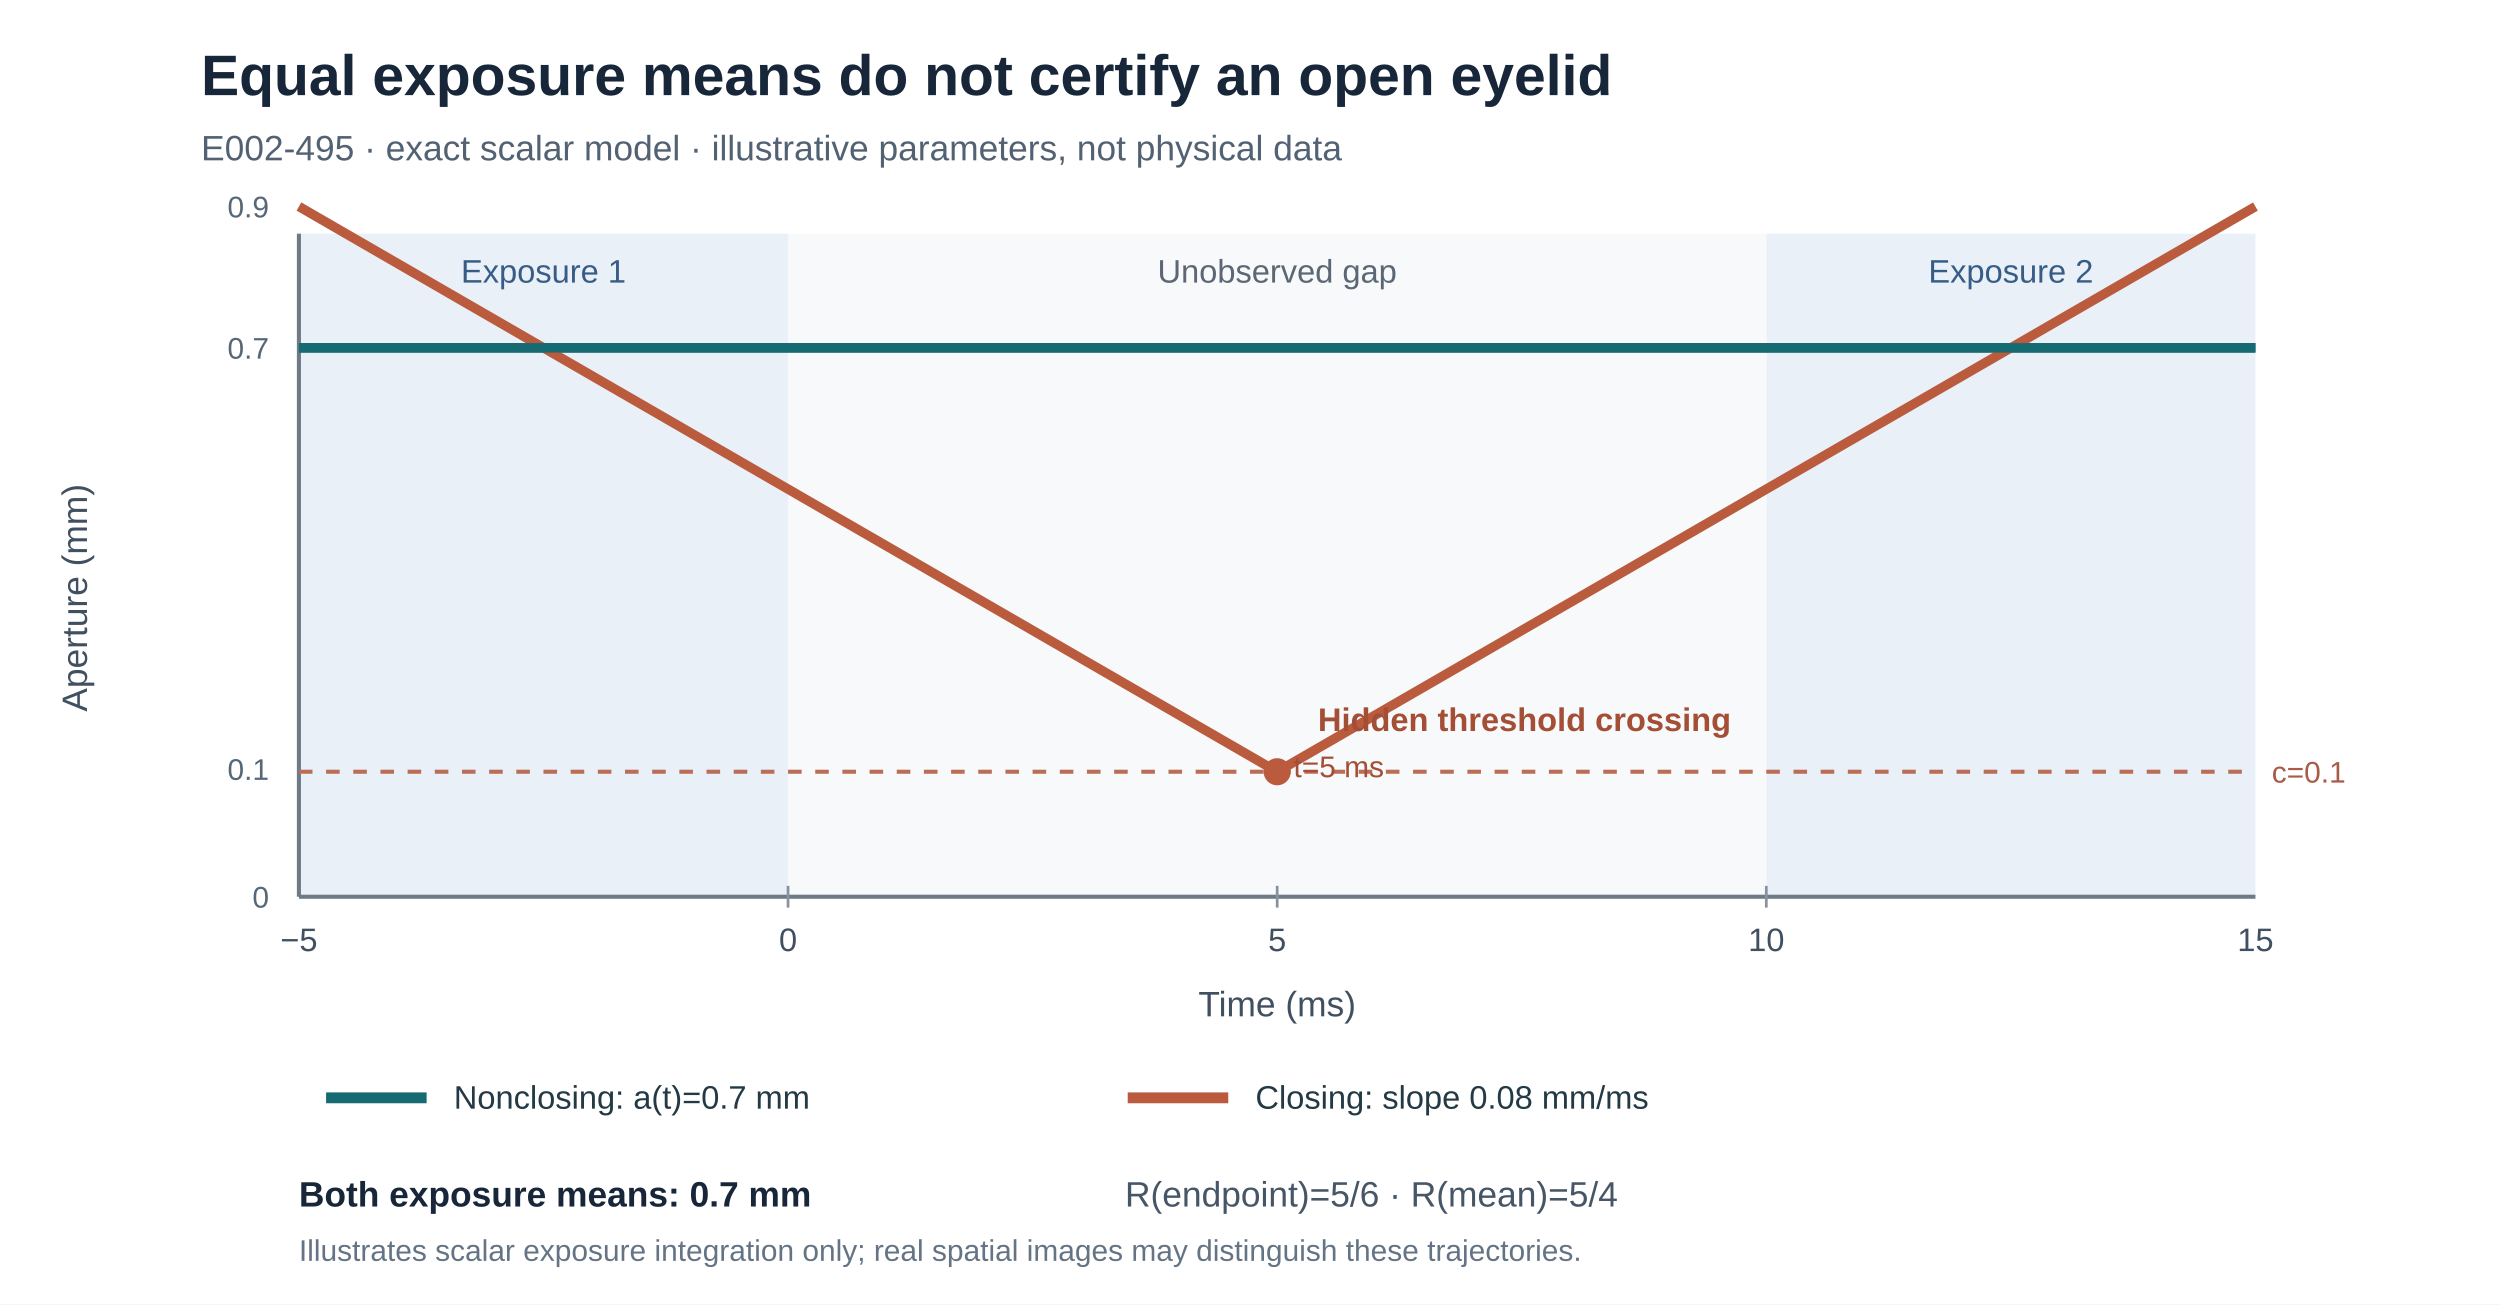
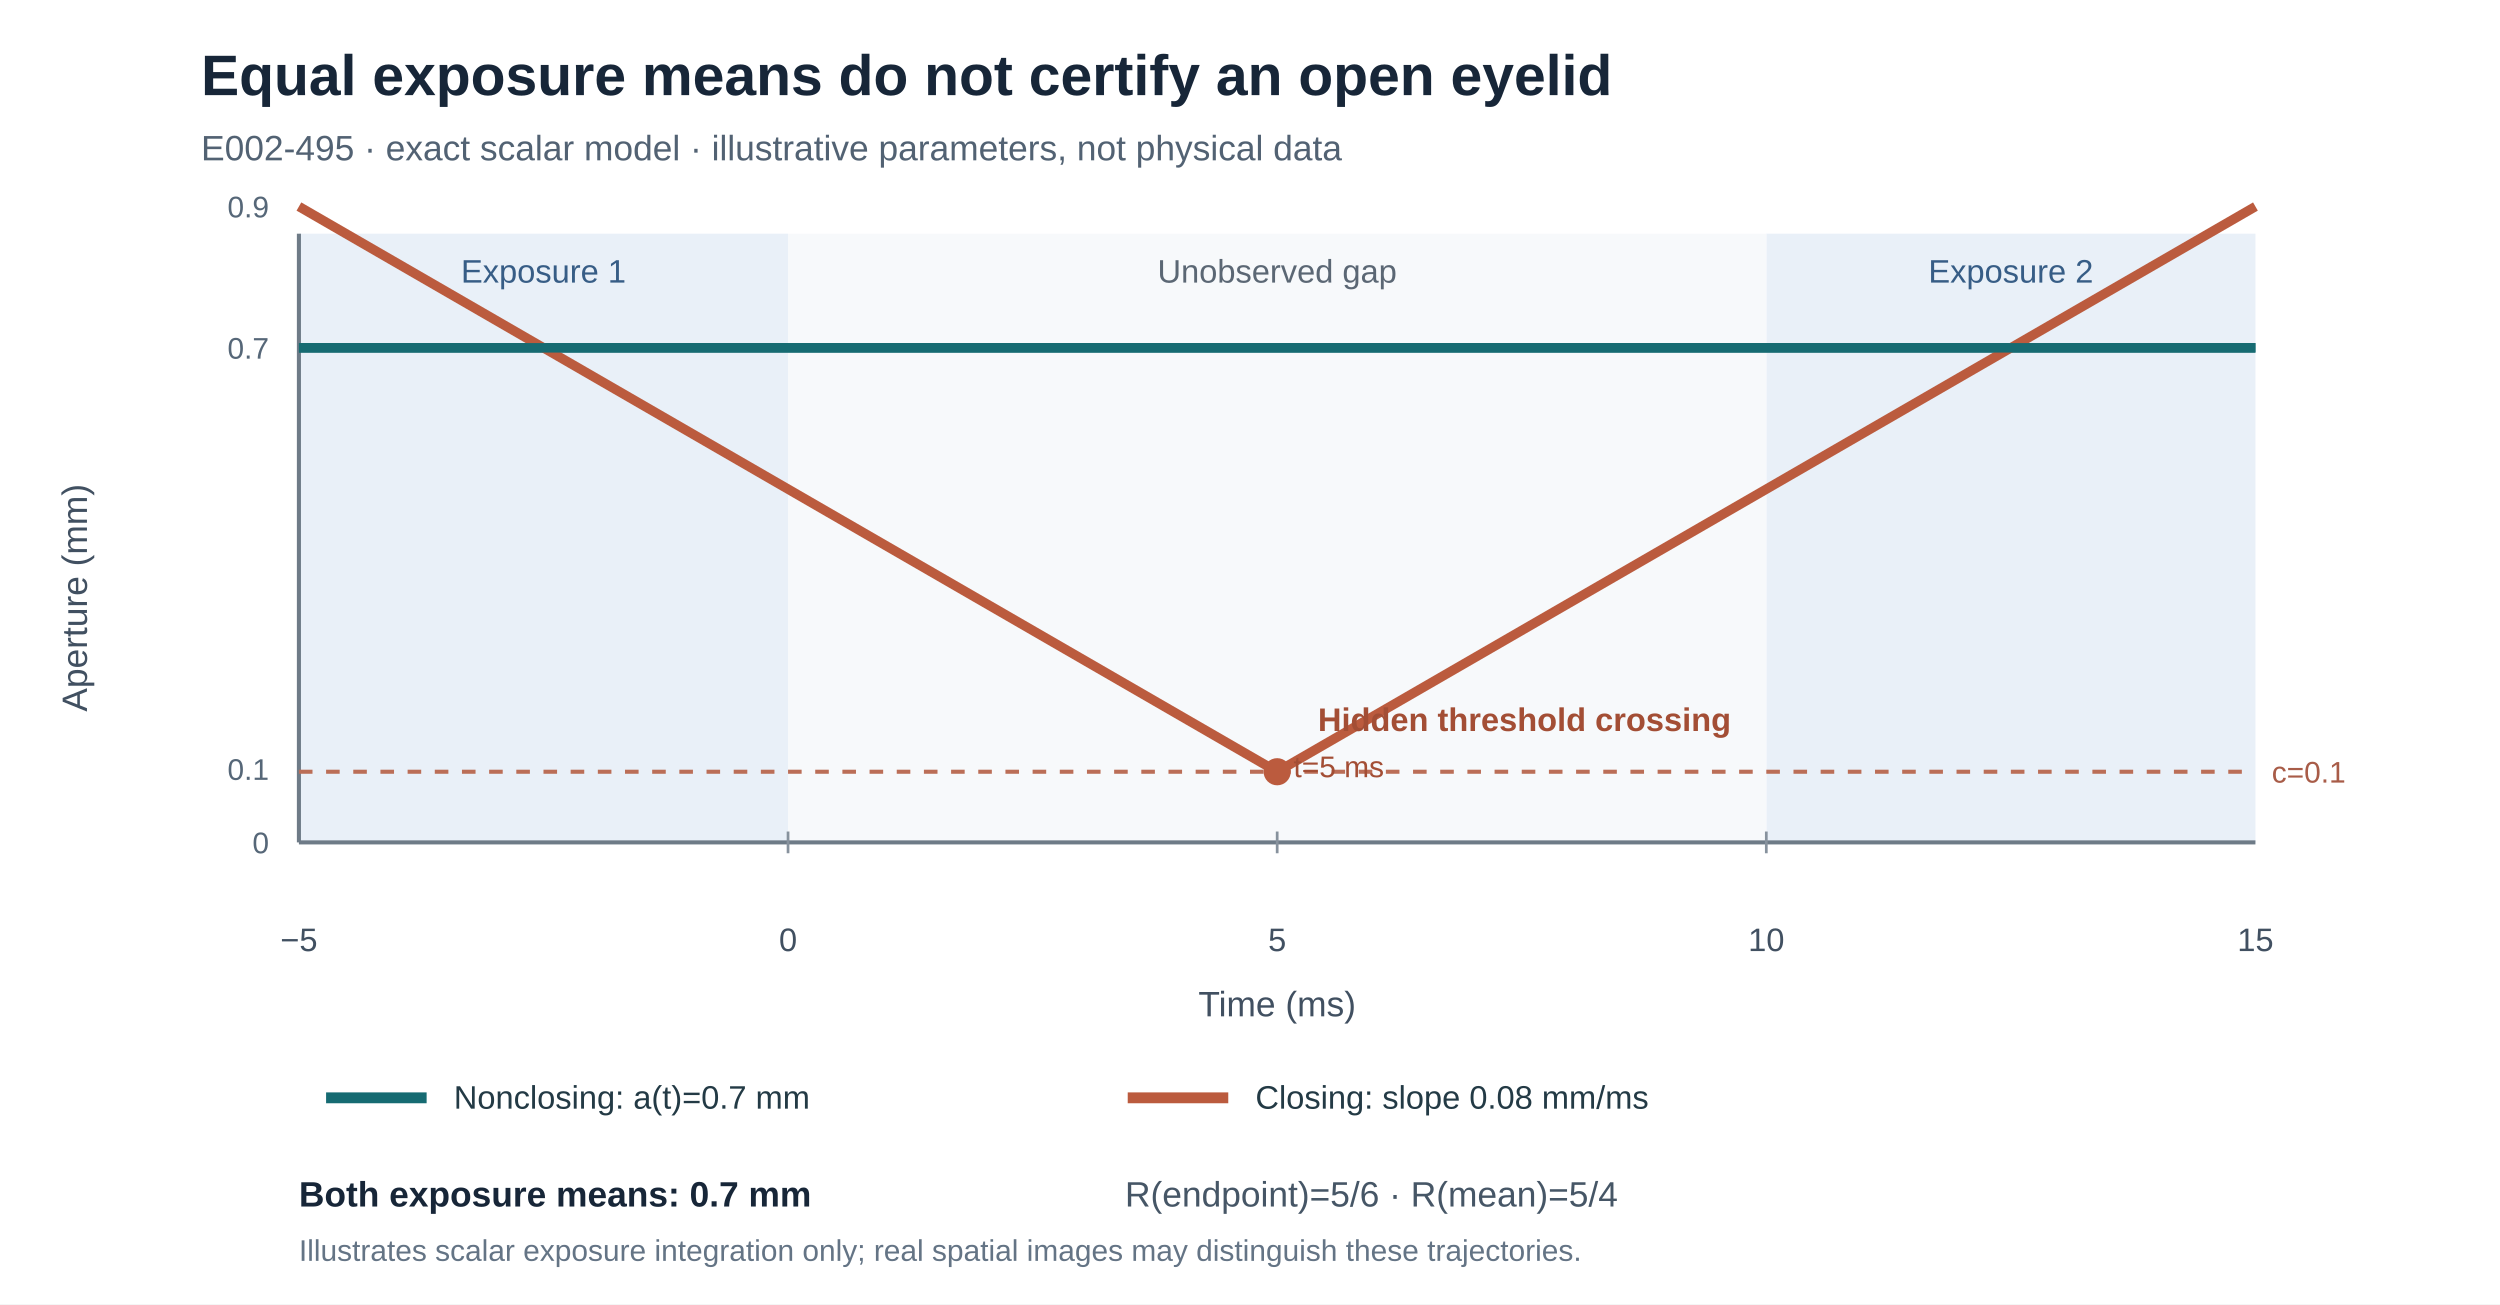
<svg xmlns="http://www.w3.org/2000/svg" width="920" height="480" viewBox="0 0 920 480" role="img" aria-labelledby="title desc">
  <rect width="920" height="480" fill="#ffffff" />
  <text x="74" y="35" font-family="Arial, sans-serif" font-size="21" font-weight="700" fill="#172638">Equal exposure means do not certify an open eyelid</text>
  <text x="74" y="59" font-family="Arial, sans-serif" font-size="13" fill="#526273">E002-495 · exact scalar model · illustrative parameters, not physical data</text>
-   <rect x="110" y="86" width="180" height="244" fill="#e9f0f8" />
-   <rect x="650" y="86" width="180" height="244" fill="#e9f0f8" />
-   <rect x="290" y="86" width="360" height="244" fill="#f7f9fb" />
+   <rect x="110" y="86" width="180" height="224" fill="#e9f0f8" />
+   <rect x="650" y="86" width="180" height="224" fill="#e9f0f8" />
+   <rect x="290" y="86" width="360" height="224" fill="#f7f9fb" />
  <text x="200" y="104" text-anchor="middle" font-family="Arial, sans-serif" font-size="12" fill="#375d86">Exposure 1</text>
  <text x="470" y="104" text-anchor="middle" font-family="Arial, sans-serif" font-size="12" fill="#5b6774">Unobserved gap</text>
  <text x="740" y="104" text-anchor="middle" font-family="Arial, sans-serif" font-size="12" fill="#375d86">Exposure 2</text>
-   <line x1="110" y1="330" x2="830" y2="330" stroke="#6e7b87" stroke-width="1.5" />
-   <line x1="110" y1="86" x2="110" y2="330" stroke="#6e7b87" stroke-width="1.5" />
+   <line x1="110" y1="310" x2="830" y2="310" stroke="#6e7b87" stroke-width="1.5" />
+   <line x1="110" y1="86" x2="110" y2="310" stroke="#6e7b87" stroke-width="1.5" />
  <line x1="110" y1="284" x2="830" y2="284" stroke="#bb6e57" stroke-dasharray="5 5" stroke-width="1.5" />
  <text x="836" y="288" font-family="Arial, sans-serif" font-size="11" fill="#a85c48">c=0.1</text>
  <line x1="110" y1="128" x2="830" y2="128" stroke="#166b72" stroke-width="3.5" />
  <polyline points="110,76 470,284 830,76" fill="none" stroke="#bb5b3e" stroke-width="3.5" stroke-linejoin="round" />
  <circle cx="470" cy="284" r="5" fill="#bb5b3e" />
  <text x="485" y="269" font-family="Arial, sans-serif" font-size="12" font-weight="700" fill="#a34e35">Hidden threshold crossing</text>
  <text x="476" y="286" font-family="Arial, sans-serif" font-size="11" fill="#a34e35">t=5 ms</text>
  <line x1="110" y1="128" x2="830" y2="128" stroke="#166b72" stroke-width="3.5" />
  <g font-family="Arial, sans-serif" font-size="12" fill="#415061" text-anchor="middle">
    <text x="110" y="350">−5</text>
    <text x="290" y="350">0</text>
    <text x="470" y="350">5</text>
    <text x="650" y="350">10</text>
    <text x="830" y="350">15</text>
  </g>
  <g stroke="#87929d" stroke-width="1">
-     <line x1="290" y1="326" x2="290" y2="334" />
-     <line x1="470" y1="326" x2="470" y2="334" />
-     <line x1="650" y1="326" x2="650" y2="334" />
+     <line x1="290" y1="306" x2="290" y2="314" />
+     <line x1="470" y1="306" x2="470" y2="314" />
+     <line x1="650" y1="306" x2="650" y2="314" />
  </g>
  <text x="470" y="374" text-anchor="middle" font-family="Arial, sans-serif" font-size="13" fill="#415061">Time (ms)</text>
  <text x="32" y="220" text-anchor="middle" transform="rotate(-90 32 220)" font-family="Arial, sans-serif" font-size="13" fill="#415061">Aperture (mm)</text>
  <g font-family="Arial, sans-serif" font-size="11" fill="#566778" text-anchor="end">
-     <text x="99" y="334">0</text>
+     <text x="99" y="314">0</text>
    <text x="99" y="287">0.1</text>
    <text x="99" y="132">0.7</text>
    <text x="99" y="80">0.9</text>
  </g>
  <line x1="120" y1="404" x2="157" y2="404" stroke="#166b72" stroke-width="4" />
  <text x="167" y="408" font-family="Arial, sans-serif" font-size="12" fill="#233a45">Nonclosing: a(t)=0.7 mm</text>
  <line x1="415" y1="404" x2="452" y2="404" stroke="#bb5b3e" stroke-width="4" />
  <text x="462" y="408" font-family="Arial, sans-serif" font-size="12" fill="#233a45">Closing: slope 0.08 mm/ms</text>
  <text x="110" y="444" font-family="Arial, sans-serif" font-size="13" font-weight="700" fill="#172638">Both exposure means: 0.7 mm</text>
  <text x="414" y="444" font-family="Arial, sans-serif" font-size="13" fill="#465666">R(endpoint)=5/6  ·  R(mean)=5/4</text>
  <text x="110" y="464" font-family="Arial, sans-serif" font-size="11" fill="#647485">Illustrates scalar exposure integration only; real spatial images may distinguish these trajectories.</text>
</svg>
